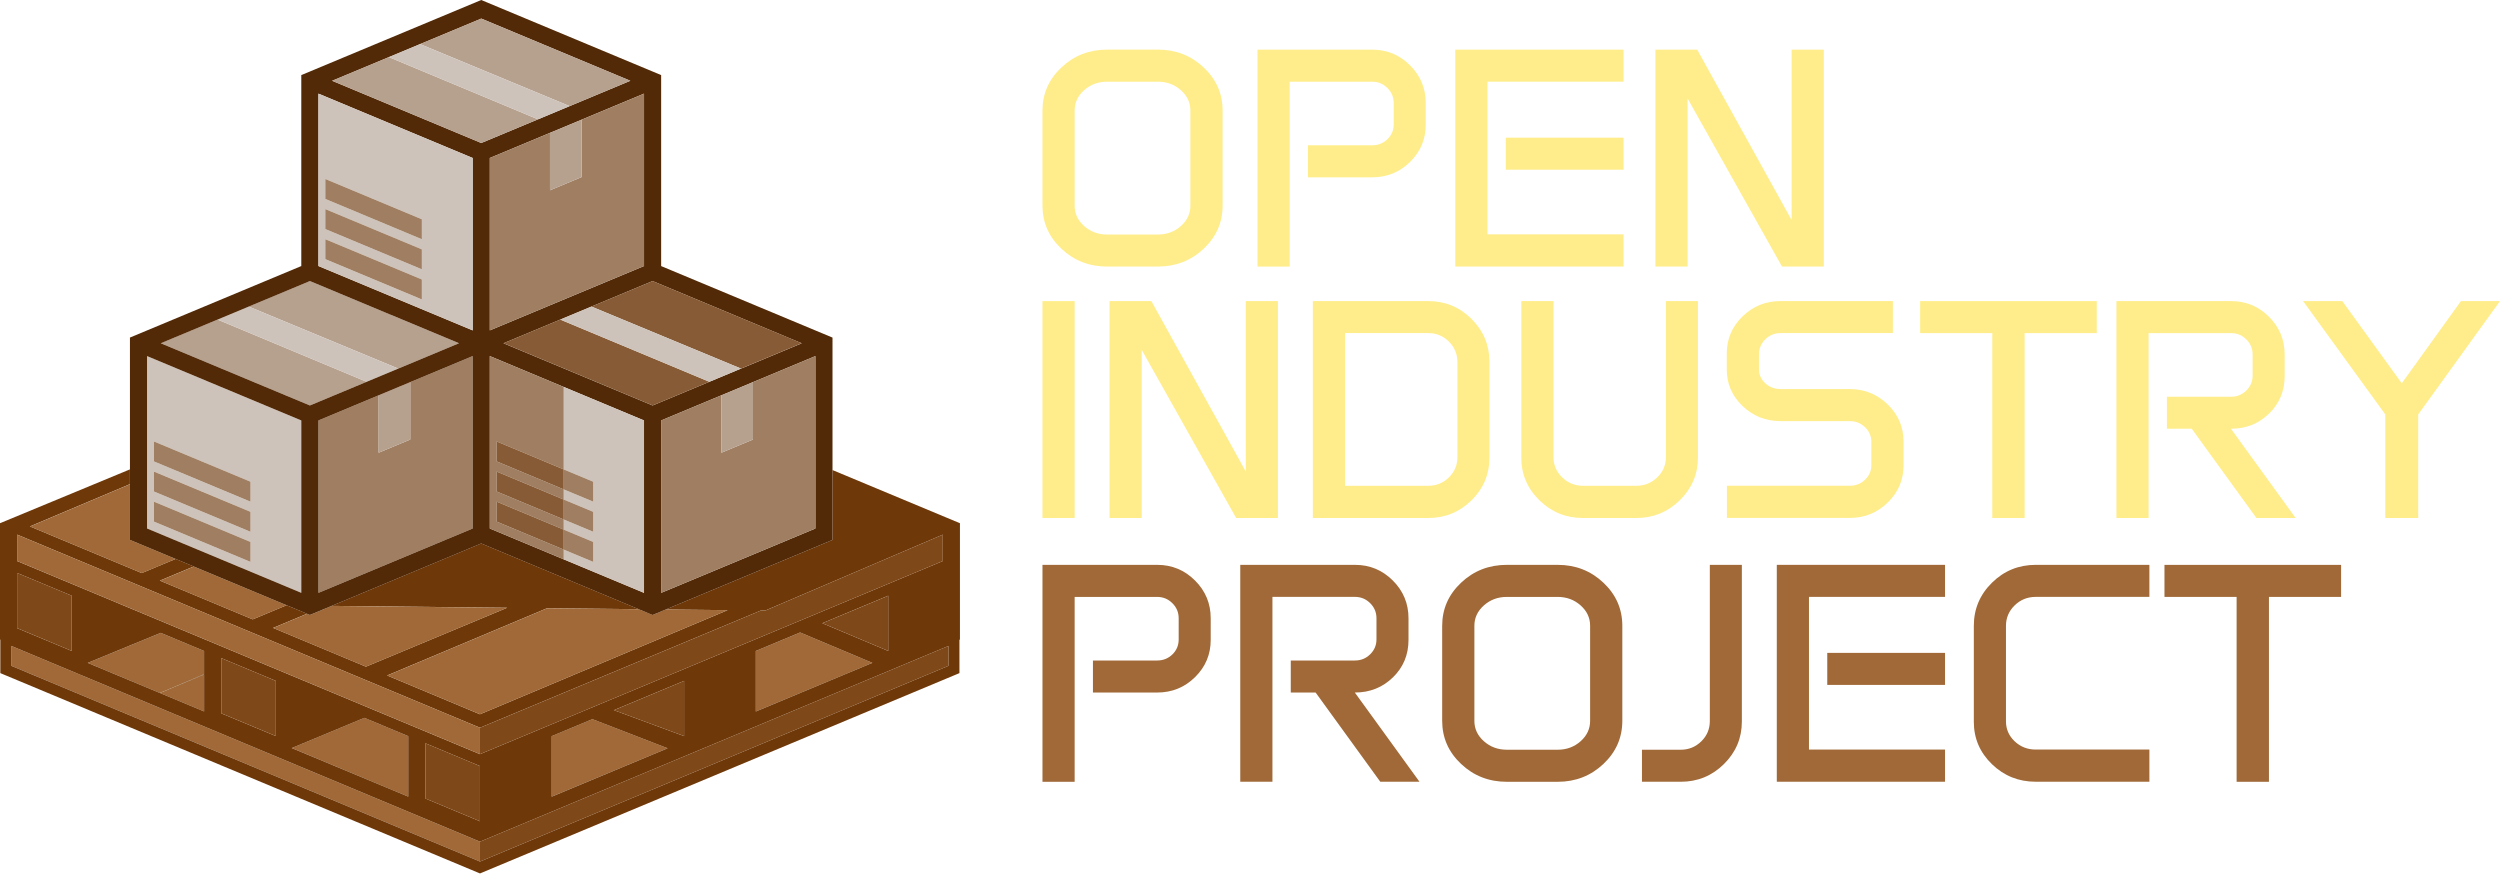
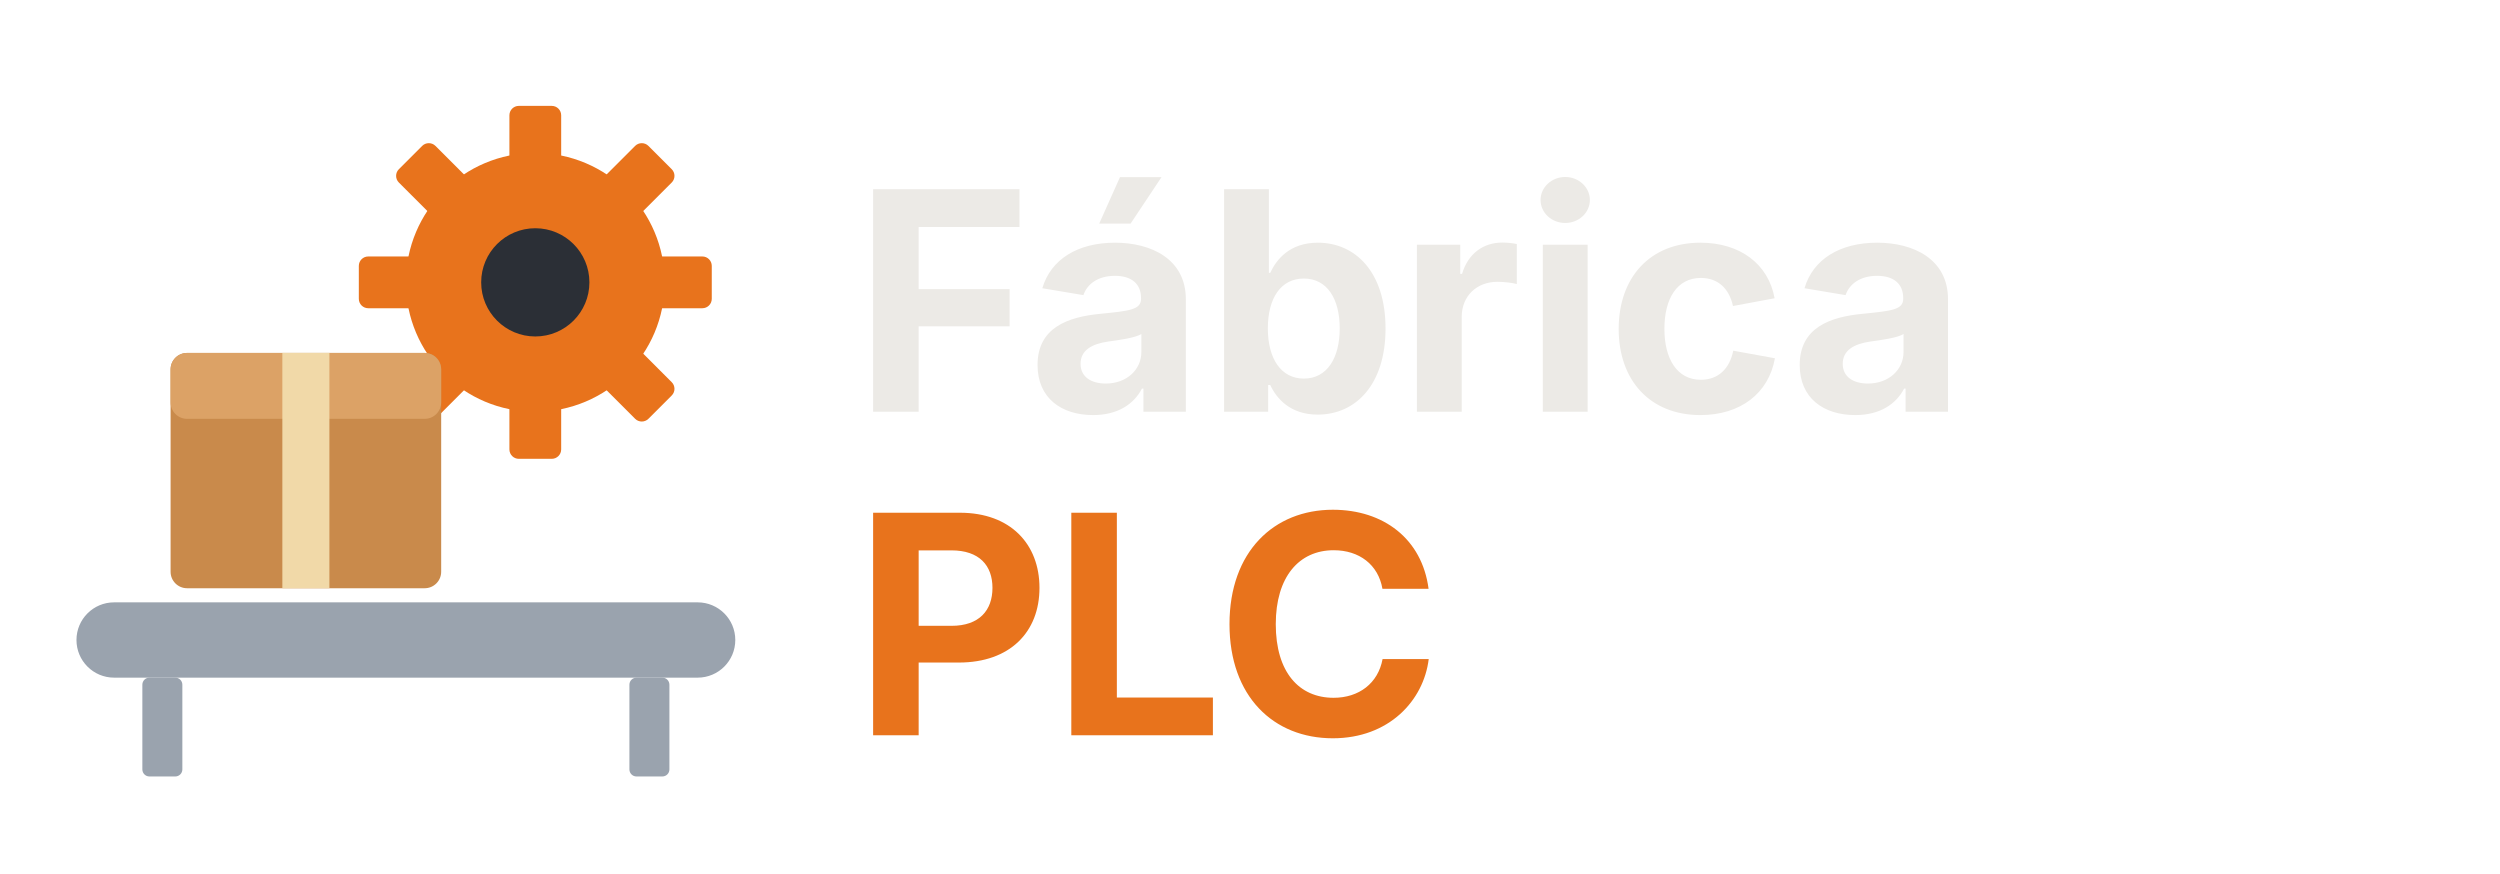
- <svg xmlns="http://www.w3.org/2000/svg" id="Capa_1" data-name="Capa 1" viewBox="0 0 850 296.98">
-   <defs>
-     <style>
-       .cls-1 {
-         fill: #875b35;
-       }
- 
-       .cls-1, .cls-2, .cls-3, .cls-4, .cls-5, .cls-6, .cls-7, .cls-8, .cls-9 {
-         stroke-width: 0px;
-       }
- 
-       .cls-2 {
-         fill: #9f7e61;
-       }
- 
-       .cls-3 {
-         fill: #532a07;
-       }
- 
-       .cls-4 {
-         fill: #ffed8b;
-       }
- 
-       .cls-5 {
-         fill: #a06937;
-       }
- 
-       .cls-6 {
-         fill: #b6a08e;
-       }
- 
-       .cls-7 {
-         fill: #cec3ba;
-       }
- 
-       .cls-8 {
-         fill: #7f4818;
-       }
- 
-       .cls-9 {
-         fill: #6f3809;
-       }
-     </style>
-   </defs>
-   <g>
-     <path class="cls-4" d="M354.44,176.12v-73.75h10.94v73.75h-10.94Z" />
-     <path class="cls-4" d="M377.25,176.12v-73.75h14.21l32.1,57.93v-57.93h10.94v73.75h-14.21l-32.1-57.15v57.15h-10.94Z" />
-     <path class="cls-4" d="M446.37,176.12v-73.75h39.21c5.77,0,10.69,2.02,14.75,6.07,4.06,4.04,6.09,8.94,6.09,14.68v32.46c0,5.67-2.03,10.51-6.09,14.52-4.06,4.01-8.98,6.02-14.75,6.02h-39.21ZM457.31,165.17h28.26c2.77,0,5.12-.95,7.05-2.85,1.94-1.9,2.9-4.2,2.9-6.9v-32.31c0-2.73-.97-5.06-2.9-6.98-1.94-1.92-4.29-2.88-7.05-2.88h-28.26v51.91Z" />
-     <path class="cls-4" d="M517.25,155.53v-53.16h10.94v53.05c0,2.7.99,5,2.96,6.9,1.97,1.9,4.34,2.85,7.1,2.85h18.1c2.77,0,5.13-.95,7.1-2.85,1.97-1.9,2.96-4.2,2.96-6.9v-53.05h10.89v53.16c0,5.67-2.05,10.52-6.15,14.55-4.1,4.03-9.03,6.04-14.81,6.04h-18.1c-5.81,0-10.76-2.01-14.86-6.04-4.1-4.03-6.15-8.88-6.15-14.55Z" />
-     <path class="cls-4" d="M587.1,125.65v-5.45c0-4.94,1.79-9.15,5.37-12.63s7.89-5.21,12.94-5.21h38.17v10.89h-38.17c-2.04,0-3.78.71-5.21,2.13-1.43,1.42-2.15,3.13-2.15,5.13v5.08c0,1.83.72,3.41,2.15,4.72,1.43,1.31,3.17,1.97,5.21,1.97h23.49c5.05,0,9.36,1.75,12.94,5.24,3.58,3.49,5.37,7.71,5.37,12.65v8.04c0,4.94-1.79,9.16-5.37,12.65-3.58,3.49-7.89,5.24-12.94,5.24h-41.75v-10.94h41.75c2.04,0,3.78-.68,5.21-2.05,1.43-1.37,2.15-3.02,2.15-4.95v-7.93c0-1.94-.72-3.6-2.15-4.98-1.43-1.38-3.17-2.07-5.21-2.07h-23.49c-5.05,0-9.36-1.71-12.94-5.13-3.58-3.42-5.37-7.55-5.37-12.39Z" />
-     <path class="cls-4" d="M652.85,113.26v-10.89h60.05v10.89h-24.53v62.86h-10.99v-62.86h-24.53Z" />
-     <path class="cls-4" d="M719.58,176.12v-73.75h39c5.01,0,9.3,1.77,12.86,5.32,3.56,3.54,5.34,7.82,5.34,12.84v7.36c0,5.05-1.76,9.29-5.29,12.73s-7.85,5.16-12.96,5.16l21.99,30.34h-13.33l-21.99-30.34h-8.45v-10.89h21.83c2.01,0,3.73-.7,5.16-2.1s2.15-3.09,2.15-5.06v-7.21c0-2.01-.72-3.72-2.15-5.13-1.43-1.42-3.15-2.13-5.16-2.13h-28.06v62.86h-10.94Z" />
-     <path class="cls-4" d="M783.05,102.37h13.33l20.22,27.95,20.12-27.95h13.28l-27.8,38.53v35.21h-11.2v-35.21l-27.95-38.53Z" />
+ <svg xmlns="http://www.w3.org/2000/svg" viewBox="0 0 850 296.98">
+   <g transform="translate(10 20) scale(0.40)">
+     <g transform="translate(430 190)">
+       <g fill="#e8731c">
+         <rect x="-22" y="-150" width="44" height="60" rx="8" />
+         <rect x="-22" y="-150" width="44" height="60" rx="8" transform="rotate(45)" />
+         <rect x="-22" y="-150" width="44" height="60" rx="8" transform="rotate(90)" />
+         <rect x="-22" y="-150" width="44" height="60" rx="8" transform="rotate(135)" />
+         <rect x="-22" y="-150" width="44" height="60" rx="8" transform="rotate(180)" />
+         <rect x="-22" y="-150" width="44" height="60" rx="8" transform="rotate(225)" />
+         <rect x="-22" y="-150" width="44" height="60" rx="8" transform="rotate(270)" />
+         <rect x="-22" y="-150" width="44" height="60" rx="8" transform="rotate(315)" />
+         <circle r="110" />
+       </g>
+       <circle r="46" fill="#2b2f36" />
+     </g>
+     <rect x="120" y="250" width="230" height="200" rx="14" fill="#c98a4b" />
+     <rect x="120" y="250" width="230" height="56" rx="14" fill="#dca266" />
+     <rect x="215" y="250" width="40" height="200" fill="#f1d9a8" />
+     <rect x="40" y="462" width="560" height="64" rx="32" fill="#9aa3ae" />
+     <rect x="96" y="526" width="34" height="84" rx="6" fill="#9aa3ae" />
+     <rect x="510" y="526" width="34" height="84" rx="6" fill="#9aa3ae" />
  </g>
-   <g>
-     <path class="cls-4" d="M354.44,69.88v-32.26c0-5.74,2.14-10.63,6.43-14.68,4.29-4.05,9.47-6.07,15.56-6.07h17.27c6.08,0,11.27,2.02,15.56,6.07,4.29,4.04,6.43,8.94,6.43,14.68v32.26c0,5.74-2.14,10.63-6.43,14.68-4.29,4.04-9.47,6.07-15.56,6.07h-17.27c-6.09,0-11.27-2.02-15.56-6.07-4.29-4.04-6.43-8.94-6.43-14.68ZM365.38,69.94c0,2.7,1.08,5,3.24,6.92,2.16,1.92,4.76,2.88,7.8,2.88h17.27c3.04,0,5.64-.96,7.8-2.88,2.16-1.92,3.24-4.23,3.24-6.92v-32.36c0-2.7-1.08-5-3.24-6.92-2.16-1.92-4.76-2.88-7.8-2.88h-17.27c-3.04,0-5.64.96-7.8,2.88-2.16,1.92-3.24,4.23-3.24,6.92v32.36Z" />
-     <path class="cls-4" d="M427.55,90.63V16.88h39c5.01,0,9.3,1.77,12.86,5.32,3.56,3.54,5.34,7.82,5.34,12.84v7.36c0,4.94-1.77,9.16-5.32,12.65-3.54,3.49-7.84,5.24-12.89,5.24h-21.83v-10.89h21.83c2.04,0,3.77-.69,5.19-2.07,1.42-1.38,2.13-3.08,2.13-5.08v-7.21c0-2.01-.72-3.72-2.15-5.13-1.43-1.42-3.15-2.13-5.16-2.13h-28.06v62.86h-10.94Z" />
-     <path class="cls-4" d="M494.8,90.63V16.88h57.2v10.89h-46.26v51.91h46.26v10.94h-57.2ZM511.97,57.7v-10.89h40.04v10.89h-40.04Z" />
-     <path class="cls-4" d="M562.84,90.63V16.88h14.21l32.1,57.93V16.88h10.94v73.75h-14.21l-32.1-57.15v57.15h-10.94Z" />
-   </g>
-   <g>
-     <path class="cls-5" d="M354.44,265.8v-73.75h39c5.01,0,9.3,1.77,12.86,5.32,3.56,3.54,5.34,7.82,5.34,12.84v7.36c0,4.94-1.77,9.16-5.32,12.65-3.54,3.49-7.84,5.24-12.89,5.24h-21.83v-10.89h21.83c2.04,0,3.77-.69,5.19-2.07,1.42-1.38,2.13-3.08,2.13-5.08v-7.21c0-2.01-.72-3.72-2.15-5.13-1.43-1.42-3.15-2.13-5.16-2.13h-28.06v62.86h-10.94Z" />
-     <path class="cls-5" d="M421.69,265.8v-73.75h39c5.01,0,9.3,1.77,12.86,5.32,3.56,3.54,5.34,7.82,5.34,12.84v7.36c0,5.05-1.76,9.29-5.29,12.73-3.53,3.44-7.85,5.16-12.96,5.16l21.99,30.34h-13.33l-21.99-30.34h-8.45v-10.89h21.83c2.01,0,3.73-.7,5.16-2.1s2.15-3.09,2.15-5.06v-7.21c0-2.01-.72-3.72-2.15-5.13-1.43-1.42-3.15-2.13-5.16-2.13h-28.06v62.86h-10.94Z" />
-     <path class="cls-5" d="M490.34,245.06v-32.26c0-5.74,2.14-10.63,6.43-14.68,4.29-4.05,9.47-6.07,15.56-6.07h17.27c6.08,0,11.27,2.02,15.56,6.07,4.29,4.04,6.43,8.94,6.43,14.68v32.26c0,5.74-2.14,10.63-6.43,14.68-4.29,4.04-9.47,6.07-15.56,6.07h-17.27c-6.09,0-11.27-2.02-15.56-6.07-4.29-4.04-6.43-8.94-6.43-14.68ZM501.29,245.11c0,2.7,1.08,5,3.24,6.92,2.16,1.92,4.76,2.88,7.8,2.88h17.27c3.04,0,5.64-.96,7.8-2.88,2.16-1.92,3.24-4.23,3.24-6.92v-32.36c0-2.7-1.08-5-3.24-6.92-2.16-1.92-4.76-2.88-7.8-2.88h-17.27c-3.04,0-5.64.96-7.8,2.88-2.16,1.92-3.24,4.23-3.24,6.92v32.36Z" />
-     <path class="cls-5" d="M558.27,265.8v-10.89h13.17c2.73,0,5.06-.95,7-2.85,1.94-1.9,2.9-4.2,2.9-6.9v-53.11h10.89v53.26c0,5.64-2.03,10.46-6.09,14.47-4.06,4.01-8.96,6.02-14.7,6.02h-13.17Z" />
-     <path class="cls-5" d="M604.11,265.8v-73.75h57.2v10.89h-46.26v51.91h46.26v10.94h-57.2ZM621.27,232.87v-10.89h40.04v10.89h-40.04Z" />
-     <path class="cls-5" d="M671.1,245.42v-32.62c0-5.74,2.06-10.63,6.17-14.68,4.11-4.05,9.08-6.07,14.88-6.07h38.64v10.89h-38.64c-2.8,0-5.19.96-7.16,2.88-1.97,1.92-2.96,4.24-2.96,6.98v32.46c0,2.66.99,4.93,2.96,6.79,1.97,1.87,4.36,2.8,7.16,2.8h38.64v10.94h-38.64c-5.81,0-10.77-1.99-14.88-5.96-4.11-3.98-6.17-8.78-6.17-14.42Z" />
-     <path class="cls-5" d="M735.92,202.95v-10.89h60.05v10.89h-24.53v62.86h-10.99v-62.86h-24.53Z" />
-   </g>
-   <g>
-     <polygon class="cls-5" points=".11 228.87 163.19 296.98 163.19 296.98 .11 228.87" />
-     <polygon class="cls-5" points="161.75 285.57 3.84 219.62 3.84 226.38 163.19 292.93 163.19 292.93 163.19 286.17 161.75 285.57" />
-     <polygon class="cls-5" points="187.57 270.86 227.01 254.41 201.41 244.51 187.57 250.28 187.57 270.86" />
-     <polygon class="cls-5" points="256.97 241.91 296.61 225.37 272.04 215.04 256.97 221.33 256.97 241.91" />
-     <polygon class="cls-5" points="99.19 254.33 134.11 268.91 134.13 268.9 138.8 270.85 138.8 250.28 123.89 244.06 99.19 254.33" />
-     <polygon class="cls-5" points="69.4 229.34 54.35 235.62 69.4 241.9 69.4 229.34" />
-     <polygon class="cls-5" points="29.82 225.38 54.35 235.62 69.4 229.18 69.4 221.33 54.65 215.17 29.82 225.38" />
-     <polygon class="cls-8" points="322.48 219.62 164.63 285.57 163.19 286.17 163.19 286.17 163.19 292.93 322.48 226.38 322.48 219.62" />
-     <path class="cls-9" d="M326.37,177.89l-43.32-18.07v23.75l-56.71,23.66,21.04.22-84.2,35.4-31.56-13.19,54.39-22.87,31.16.33-53.56-22.35-50.89,21.23,59.69.64-48,20.02-31.56-13.17,11.54-4.82-6.94-2.9-11.53,4.81-31.58-13.17,11.53-4.81-6.16-2.57-11.52,4.81-38.03-15.86,34.01-14.37v-5.02L0,177.89v39.56l.11.04H.11v11.37l163.08,68.11h0l163.02-68.11v-11.34l.17-.07v-39.56ZM162.47,260.16l.72.3h0v18.77l-18.56-7.74v-18.77l17.84,7.45ZM301.99,221.32l-22.4-9.43,22.4-9.35v18.77ZM296.61,225.37l-39.64,16.54v-20.58l15.06-6.29,24.57,10.33ZM232.59,250.27l-23.86-8.82,23.86-9.95v18.77ZM227.01,254.41l-39.44,16.46v-20.58l13.84-5.77,25.6,9.9ZM138.8,270.85l-4.67-1.95h-.02s-34.92-14.56-34.92-14.56l24.7-10.27,14.91,6.22v20.57ZM93.79,231.5v18.77l-18.56-7.74v-18.77l18.56,7.74ZM69.4,229.18l-15.06,6.43,15.06-6.28v12.56l-15.06-6.28-24.52-10.23,24.82-10.21,14.75,6.16v7.86ZM24.39,221.32l-18.56-7.74v-18.77l18.56,7.74v18.77ZM163.19,247.43l95.52-39.86,1.48.02,60.35-25.81h0s0,8.98,0,8.98l-157.36,65.66h0L5.82,190.76v-8.99l157.36,65.66ZM163.19,292.93L3.84,226.38v-6.76l157.91,65.95,1.44.6h0s1.44-.6,1.44-.6l157.85-65.95v6.76l-159.29,66.55h0Z" />
-     <polygon class="cls-5" points="163.19 256.42 163.19 256.42 163.19 247.43 5.82 181.77 5.82 190.76 163.19 256.42" />
-     <polygon class="cls-8" points="144.62 271.49 163.19 279.23 163.19 260.46 163.19 260.46 162.47 260.16 144.62 252.71 144.62 271.49" />
-     <polygon class="cls-8" points="232.59 250.27 232.59 231.5 208.73 241.46 232.59 250.27" />
-     <polygon class="cls-8" points="279.59 211.89 301.99 221.32 301.99 202.55 279.59 211.89" />
-     <polygon class="cls-8" points="75.23 242.53 93.79 250.27 93.79 231.5 75.23 223.76 75.23 242.53" />
-     <polygon class="cls-8" points="5.82 213.57 24.39 221.32 24.39 202.54 5.82 194.8 5.82 213.57" />
-     <polygon class="cls-5" points="217.18 207.13 186.02 206.8 131.63 229.67 163.19 242.86 247.39 207.45 226.35 207.23 221.88 209.09 217.18 207.13" />
-     <polygon class="cls-5" points="104.39 208.69 92.85 213.51 124.41 226.68 172.41 206.65 112.72 206.02 105.36 209.09 104.39 208.69" />
-     <polygon class="cls-5" points="65.88 192.62 54.35 197.43 85.92 210.6 97.45 205.79 65.88 192.62" />
-     <polygon class="cls-5" points="44.18 164.63 10.17 179 48.2 194.86 59.72 190.05 44.18 183.57 44.18 164.63" />
-     <polygon class="cls-8" points="163.19 256.42 320.55 190.76 320.55 181.77 320.54 181.77 260.19 207.59 258.71 207.57 163.19 247.43 163.19 256.42" />
-     <polygon class="cls-6" points="54.65 116.7 105.36 137.86 124.65 129.81 73.95 108.65 54.65 116.7" />
-     <polygon class="cls-6" points="135.41 125.32 156.06 116.7 133.03 107.09 105.36 95.55 84.55 104.23 135.41 125.32" />
-     <path class="cls-7" d="M50.01,179.69l52.44,21.88v-58.62l-52.44-21.88v58.62ZM85.17,191.05l-32.83-13.7v-6.78l32.83,13.7v6.78ZM85.17,180.81l-32.83-13.7v-6.78l32.83,13.7v6.78ZM52.34,150.1l32.83,13.7v6.78l-32.83-13.7v-6.78Z" />
-     <polygon class="cls-2" points="108.27 201.57 160.71 179.69 160.71 121.07 139.49 129.92 139.49 149.44 128.73 153.93 128.73 134.41 108.27 142.95 108.27 201.57" />
-     <polygon class="cls-7" points="73.95 108.65 124.65 129.81 135.41 125.32 84.55 104.23 73.95 108.65" />
-     <polygon class="cls-6" points="139.49 149.44 139.49 129.92 128.73 134.41 128.73 153.93 139.49 149.44" />
-     <path class="cls-3" d="M44.18,164.63v18.94l15.54,6.48,6.16,2.57,31.57,13.17,6.94,2.9.96.4,7.37-3.07,50.89-21.23,53.56,22.35,4.7,1.96,4.47-1.86,56.71-23.66v-68.8l-58.26-24.31V25.53L163.62,0l-61.18,25.53v64.93l-58.26,24.31v49.86ZM108.27,90.45V31.84l52.44,21.88v58.62l-52.44-21.88ZM277.23,179.69l-52.44,21.88v-58.62l20.46-8.54,10.77-4.49,21.21-8.85v58.62ZM166.53,112.33v-58.62l20.46-8.54,10.77-4.49,21.21-8.85v58.62l-52.44,21.88ZM166.53,179.69v-58.62l25.13,10.49,27.3,11.39v58.62l-27.3-11.39-25.13-10.49ZM128.73,134.41l10.77-4.49,21.21-8.85v58.62l-52.44,21.88v-58.62l20.46-8.54ZM251.93,125.32l-10.75,4.49-19.3,8.05-50.7-21.15,19.3-8.05,3.73-1.56,6.86-2.86,20.81-8.68,50.7,21.16-20.65,8.62ZM214.32,27.46l-20.65,8.62-10.75,4.49-19.3,8.05-50.7-21.15,19.3-8.05,10.6-4.42,20.81-8.68,50.7,21.16ZM133.03,107.09l23.03,9.61-20.65,8.62-10.75,4.49-19.3,8.05-50.7-21.15,19.3-8.05,10.6-4.42,20.81-8.68,27.67,11.55ZM102.44,142.95v58.62l-52.44-21.88v-58.62l52.44,21.88Z" />
-     <polygon class="cls-2" points="52.34 170.57 52.34 177.35 85.17 191.05 85.17 184.27 52.34 170.57" />
-     <polygon class="cls-2" points="52.34 160.34 52.34 167.11 85.17 180.81 85.17 174.03 52.34 160.34" />
-     <polygon class="cls-2" points="85.17 170.57 85.17 163.79 52.34 150.1 52.34 156.88 85.17 170.57" />
-     <polygon class="cls-1" points="171.18 116.7 221.88 137.86 241.18 129.81 190.47 108.65 171.18 116.7" />
-     <polygon class="cls-1" points="201.07 104.23 251.93 125.32 272.58 116.7 221.88 95.55 201.07 104.23" />
-     <polygon class="cls-7" points="218.97 201.57 218.97 142.95 191.66 131.56 191.66 159.61 201.7 163.79 201.7 170.57 191.66 166.39 191.66 169.85 201.7 174.03 201.7 180.81 191.66 176.62 191.66 180.08 201.7 184.27 201.7 191.05 191.66 186.86 191.66 190.18 218.97 201.57" />
-     <polygon class="cls-2" points="256.02 149.44 245.25 153.93 245.25 134.41 224.79 142.95 224.79 201.57 277.23 179.69 277.23 121.07 256.02 129.92 256.02 149.44" />
-     <polygon class="cls-7" points="194.21 107.09 190.47 108.65 241.18 129.81 251.93 125.32 201.07 104.23 194.21 107.09" />
-     <polygon class="cls-6" points="245.25 153.93 256.02 149.44 256.02 129.92 245.25 134.41 245.25 153.93" />
-     <polygon class="cls-2" points="168.87 177.35 168.87 170.57 191.66 180.08 191.66 176.62 168.87 167.11 168.87 160.34 191.66 169.85 191.66 166.39 168.87 156.88 168.87 150.1 191.66 159.61 191.66 131.56 166.53 121.07 166.53 179.69 191.66 190.18 191.66 186.86 168.87 177.35" />
-     <polygon class="cls-2" points="201.7 191.05 201.7 184.27 191.66 180.08 191.66 186.86 201.7 191.05" />
-     <polygon class="cls-1" points="168.87 170.57 168.87 177.35 191.66 186.86 191.66 180.08 168.87 170.57" />
-     <polygon class="cls-2" points="191.66 176.62 201.7 180.81 201.7 174.03 191.66 169.85 191.66 176.62" />
-     <polygon class="cls-1" points="168.87 160.34 168.87 167.11 191.66 176.62 191.66 169.85 168.87 160.34" />
-     <polygon class="cls-2" points="191.66 166.39 201.7 170.57 201.7 163.79 191.66 159.61 191.66 166.39" />
-     <polygon class="cls-1" points="168.87 150.1 168.87 156.88 191.66 166.39 191.66 159.61 168.87 150.1" />
-     <polygon class="cls-6" points="112.92 27.46 163.62 48.62 182.91 40.57 132.21 19.41 112.92 27.46" />
-     <polygon class="cls-6" points="193.67 36.08 214.32 27.46 163.62 6.31 142.81 14.99 193.67 36.08" />
-     <path class="cls-7" d="M160.71,53.71l-52.44-21.88v58.62l52.44,21.88v-58.62ZM110.61,60.86l32.83,13.7v6.78l-32.83-13.7v-6.78ZM110.61,71.1l32.83,13.7v6.78l-32.83-13.7v-6.78ZM110.61,81.34l32.83,13.7v6.78l-32.83-13.7v-6.78Z" />
-     <polygon class="cls-2" points="197.76 40.69 197.76 60.2 186.99 64.7 186.99 45.18 166.53 53.71 166.53 112.33 218.97 90.45 218.97 31.84 197.76 40.69" />
-     <polygon class="cls-7" points="132.21 19.41 182.91 40.57 193.67 36.08 142.81 14.99 132.21 19.41" />
-     <polygon class="cls-6" points="197.76 60.2 197.76 40.69 186.99 45.18 186.99 64.7 197.76 60.2" />
-     <polygon class="cls-2" points="143.43 95.03 110.61 81.34 110.61 88.11 143.43 101.81 143.43 95.03" />
-     <polygon class="cls-2" points="143.43 84.79 110.61 71.1 110.61 77.88 143.43 91.57 143.43 84.79" />
-     <polygon class="cls-2" points="143.43 74.56 110.61 60.86 110.61 67.64 143.43 81.34 143.43 74.56" />
-   </g>
+   <text x="290" y="140" font-family="Inter, 'Segoe UI', Roboto, Arial, sans-serif" font-size="104" font-weight="700" fill="#eceae6">Fábrica</text>
+   <text x="290" y="250" font-family="Inter, 'Segoe UI', Roboto, Arial, sans-serif" font-size="104" font-weight="700" fill="#e8731c">PLC</text>
</svg>
